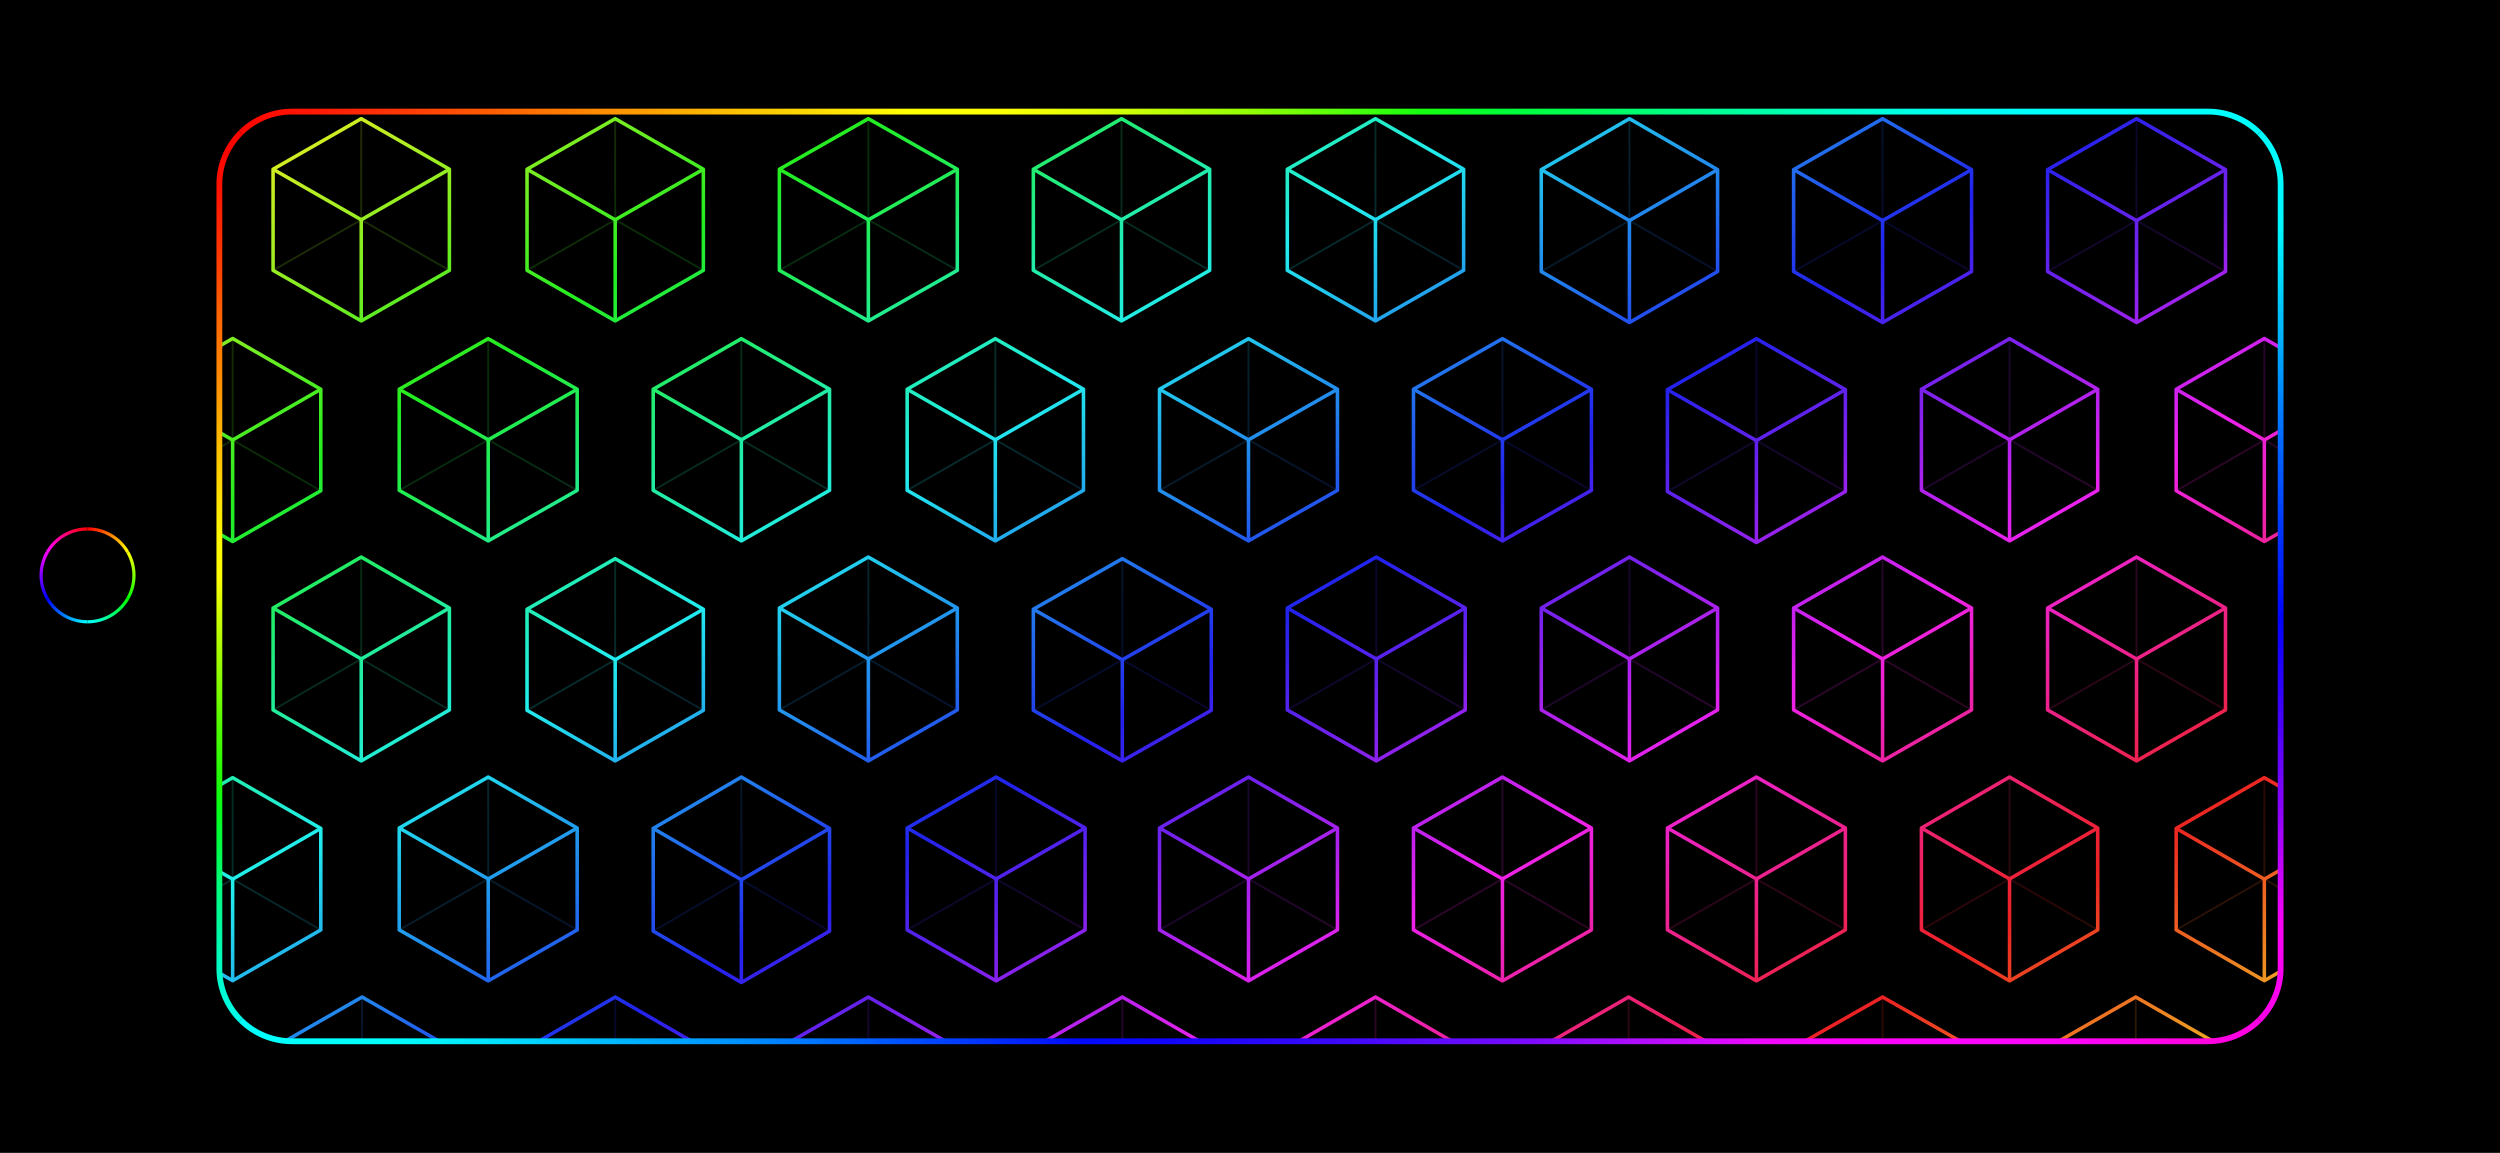
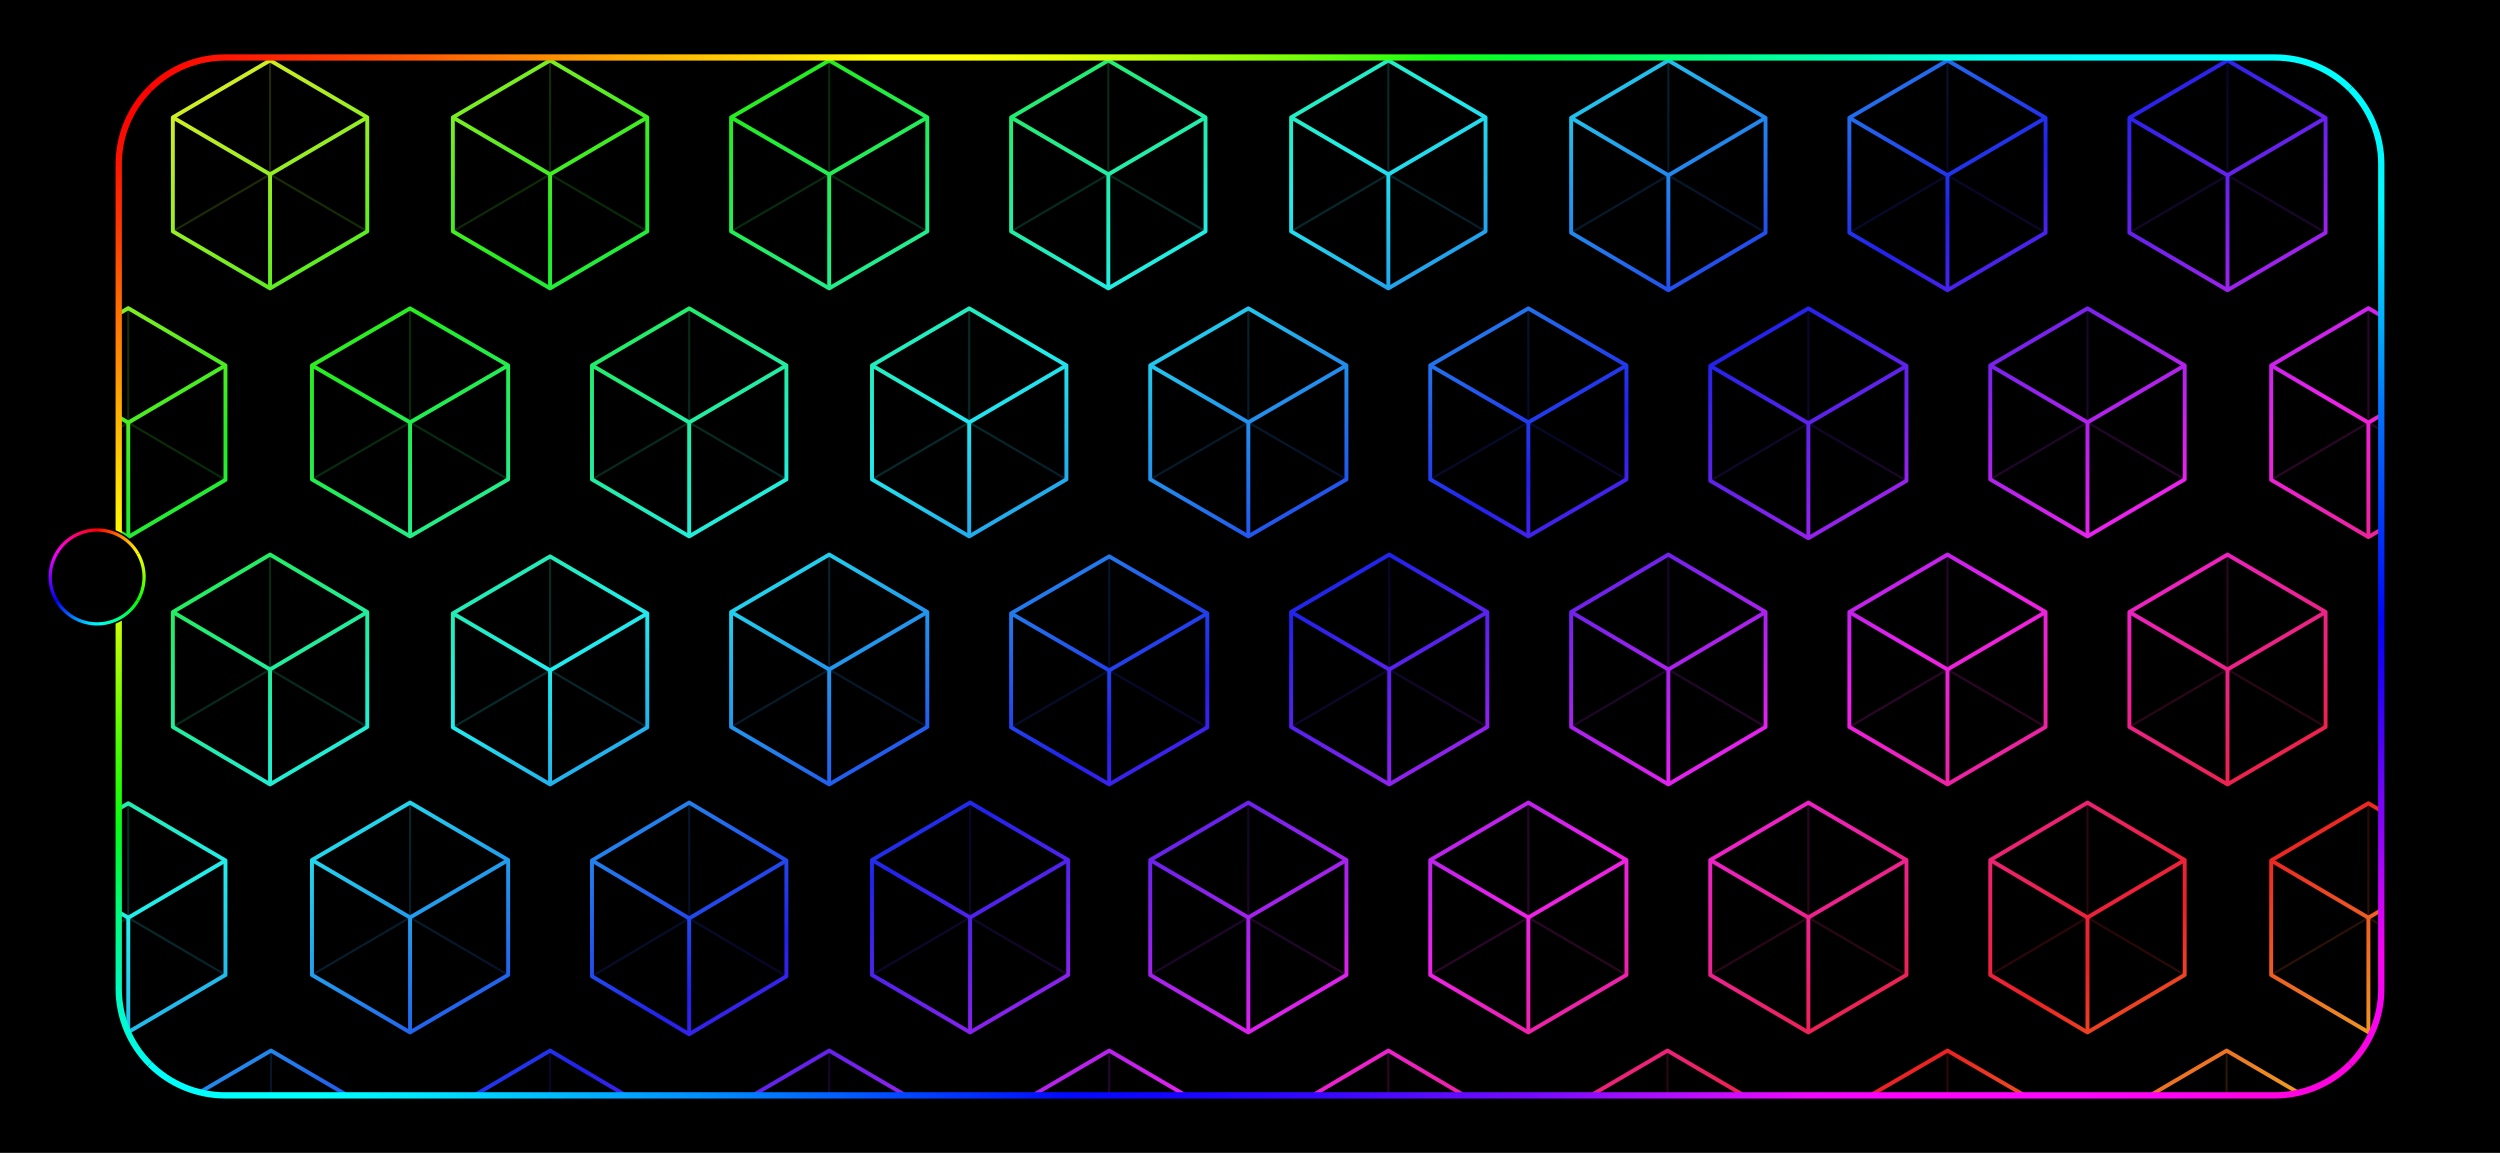
- <svg xmlns="http://www.w3.org/2000/svg" width="2342" height="1080" viewBox="0 0 2342 1080" data-frame-layout="continuous-grid">
+ <svg xmlns="http://www.w3.org/2000/svg" width="2342" height="1080" viewBox="0 0 2342 1080" data-frame-layout="continuous-grid" data-google-display="pixel_11_pro_fold_cover">
  <defs>
    <linearGradient id="rainbow" gradientUnits="userSpaceOnUse" x1="0" y1="0" x2="899.742" y2="1470.724">
      <stop offset="0" stop-color="#ed228f" />
      <stop offset="0.062" stop-color="#ed2222" />
      <stop offset="0.176" stop-color="#eded22" />
      <stop offset="0.29" stop-color="#22ed22" />
      <stop offset="0.405" stop-color="#22eded" />
      <stop offset="0.519" stop-color="#2222ed" />
      <stop offset="0.634" stop-color="#ed22ed" />
      <stop offset="0.748" stop-color="#ed2222" />
      <stop offset="0.863" stop-color="#eded22" />
      <stop offset="0.977" stop-color="#22ed22" />
      <stop offset="1" stop-color="#22ed4a" />
    </linearGradient>
    <linearGradient id="frame-top" gradientUnits="userSpaceOnUse" x1="21.6" y1="21.6" x2="2320.4" y2="21.6">
      <stop offset="0" stop-color="#fc0100" />
      <stop offset="0.042" stop-color="#ff1502" />
      <stop offset="0.083" stop-color="#ff3403" />
      <stop offset="0.125" stop-color="#ff5704" />
      <stop offset="0.167" stop-color="#ff7d03" />
      <stop offset="0.208" stop-color="#ffa003" />
      <stop offset="0.25" stop-color="#ffc101" />
      <stop offset="0.292" stop-color="#ffdd03" />
      <stop offset="0.333" stop-color="#ffff03" />
      <stop offset="0.375" stop-color="#ffff06" />
      <stop offset="0.417" stop-color="#e4ff05" />
      <stop offset="0.458" stop-color="#bcff07" />
      <stop offset="0.5" stop-color="#92ff05" />
      <stop offset="0.542" stop-color="#57ff0b" />
      <stop offset="0.583" stop-color="#16ff10" />
      <stop offset="0.625" stop-color="#00ff39" />
      <stop offset="0.667" stop-color="#00ff59" />
      <stop offset="0.708" stop-color="#00ff86" />
      <stop offset="0.75" stop-color="#00ffa8" />
      <stop offset="0.792" stop-color="#00ffce" />
      <stop offset="0.833" stop-color="#00fff0" />
      <stop offset="0.875" stop-color="#00ffff" />
      <stop offset="0.917" stop-color="#00ffff" />
      <stop offset="0.958" stop-color="#00ffff" />
      <stop offset="1" stop-color="#00fdff" />
    </linearGradient>
    <linearGradient id="frame-right" gradientUnits="userSpaceOnUse" x1="2320.4" y1="21.6" x2="2320.4" y2="1058.4">
      <stop offset="0" stop-color="#00fdff" />
      <stop offset="0.042" stop-color="#00fbfe" />
      <stop offset="0.083" stop-color="#00f9fe" />
      <stop offset="0.125" stop-color="#00f7fe" />
      <stop offset="0.167" stop-color="#00e1fd" />
      <stop offset="0.208" stop-color="#01c6fd" />
      <stop offset="0.25" stop-color="#01adfd" />
      <stop offset="0.292" stop-color="#0190fd" />
      <stop offset="0.333" stop-color="#0175fd" />
      <stop offset="0.375" stop-color="#025dfd" />
      <stop offset="0.417" stop-color="#0248fd" />
      <stop offset="0.458" stop-color="#0132fc" />
      <stop offset="0.5" stop-color="#011dfc" />
      <stop offset="0.542" stop-color="#0106fb" />
      <stop offset="0.583" stop-color="#1902fa" />
      <stop offset="0.625" stop-color="#3102fa" />
      <stop offset="0.667" stop-color="#4e02f8" />
      <stop offset="0.708" stop-color="#6c04fa" />
      <stop offset="0.75" stop-color="#8a03f9" />
      <stop offset="0.792" stop-color="#b004fb" />
      <stop offset="0.833" stop-color="#d503fa" />
      <stop offset="0.875" stop-color="#fa02f5" />
      <stop offset="0.917" stop-color="#fa02f2" />
      <stop offset="0.958" stop-color="#fb03ec" />
      <stop offset="1" stop-color="#fc01d6" />
    </linearGradient>
    <linearGradient id="frame-bottom" gradientUnits="userSpaceOnUse" x1="21.6" y1="1058.4" x2="2320.4" y2="1058.4">
      <stop offset="0" stop-color="#00fff9" />
      <stop offset="0.042" stop-color="#00ffff" />
      <stop offset="0.083" stop-color="#00ffff" />
      <stop offset="0.125" stop-color="#00e7ff" />
      <stop offset="0.167" stop-color="#00caff" />
      <stop offset="0.208" stop-color="#00adff" />
      <stop offset="0.25" stop-color="#0092ff" />
      <stop offset="0.292" stop-color="#0072ff" />
      <stop offset="0.333" stop-color="#0050ff" />
      <stop offset="0.375" stop-color="#012fff" />
      <stop offset="0.417" stop-color="#020bff" />
      <stop offset="0.458" stop-color="#1105ff" />
      <stop offset="0.5" stop-color="#2607ff" />
      <stop offset="0.542" stop-color="#3b08ff" />
      <stop offset="0.583" stop-color="#590cff" />
      <stop offset="0.625" stop-color="#720aff" />
      <stop offset="0.667" stop-color="#9c0eff" />
      <stop offset="0.708" stop-color="#c40dff" />
      <stop offset="0.75" stop-color="#f009ff" />
      <stop offset="0.792" stop-color="#ff03ff" />
      <stop offset="0.833" stop-color="#ff07ff" />
      <stop offset="0.875" stop-color="#ff06fd" />
      <stop offset="0.917" stop-color="#ff04f2" />
      <stop offset="0.958" stop-color="#ff03e1" />
      <stop offset="1" stop-color="#fd02e2" />
    </linearGradient>
    <linearGradient id="frame-left" gradientUnits="userSpaceOnUse" x1="21.6" y1="21.6" x2="21.6" y2="1058.4">
      <stop offset="0" stop-color="#fc0200" />
      <stop offset="0.042" stop-color="#fc0500" />
      <stop offset="0.083" stop-color="#fc1200" />
      <stop offset="0.125" stop-color="#fe2800" />
      <stop offset="0.167" stop-color="#fd4001" />
      <stop offset="0.208" stop-color="#fe5d01" />
      <stop offset="0.25" stop-color="#ff7702" />
      <stop offset="0.292" stop-color="#fe8f02" />
      <stop offset="0.333" stop-color="#fead03" />
      <stop offset="0.375" stop-color="#ffc702" />
      <stop offset="0.417" stop-color="#ffe204" />
      <stop offset="0.458" stop-color="#fff804" />
      <stop offset="0.5" stop-color="#fdfd06" />
      <stop offset="0.542" stop-color="#ccfd04" />
      <stop offset="0.583" stop-color="#a5fc04" />
      <stop offset="0.625" stop-color="#7afc01" />
      <stop offset="0.667" stop-color="#4bfc03" />
      <stop offset="0.708" stop-color="#28fc05" />
      <stop offset="0.75" stop-color="#06fc17" />
      <stop offset="0.792" stop-color="#00fc4a" />
      <stop offset="0.833" stop-color="#00fc7c" />
      <stop offset="0.875" stop-color="#00fa9e" />
      <stop offset="0.917" stop-color="#00fbc1" />
      <stop offset="0.958" stop-color="#00fbdb" />
      <stop offset="1" stop-color="#00ffff" />
    </linearGradient>
-     <linearGradient id="camera-0" gradientUnits="userSpaceOnUse" x1="82" y1="495.506" x2="119.667" y2="517.253">
+     <linearGradient id="camera-0" gradientUnits="userSpaceOnUse" x1="91" y1="496.523" x2="129.086" y2="518.511">
      <stop stop-color="#ff0000" />
      <stop offset="1" stop-color="#ffff00" />
    </linearGradient>
-     <linearGradient id="camera-1" gradientUnits="userSpaceOnUse" x1="119.667" y1="517.253" x2="119.667" y2="560.747">
+     <linearGradient id="camera-1" gradientUnits="userSpaceOnUse" x1="129.086" y1="518.511" x2="129.086" y2="562.489">
      <stop stop-color="#ffff00" />
      <stop offset="1" stop-color="#00ff00" />
    </linearGradient>
-     <linearGradient id="camera-2" gradientUnits="userSpaceOnUse" x1="119.667" y1="560.747" x2="82" y2="582.494">
+     <linearGradient id="camera-2" gradientUnits="userSpaceOnUse" x1="129.086" y1="562.489" x2="91" y2="584.477">
      <stop stop-color="#00ff00" />
      <stop offset="1" stop-color="#00ffff" />
    </linearGradient>
-     <linearGradient id="camera-3" gradientUnits="userSpaceOnUse" x1="82" y1="582.494" x2="44.333" y2="560.747">
+     <linearGradient id="camera-3" gradientUnits="userSpaceOnUse" x1="91" y1="584.477" x2="52.914" y2="562.489">
      <stop stop-color="#00ffff" />
      <stop offset="1" stop-color="#0000ff" />
    </linearGradient>
-     <linearGradient id="camera-4" gradientUnits="userSpaceOnUse" x1="44.333" y1="560.747" x2="44.333" y2="517.253">
+     <linearGradient id="camera-4" gradientUnits="userSpaceOnUse" x1="52.914" y1="562.489" x2="52.914" y2="518.511">
      <stop stop-color="#0000ff" />
      <stop offset="1" stop-color="#ff00ff" />
    </linearGradient>
-     <linearGradient id="camera-5" gradientUnits="userSpaceOnUse" x1="44.333" y1="517.253" x2="82" y2="495.506">
+     <linearGradient id="camera-5" gradientUnits="userSpaceOnUse" x1="52.914" y1="518.511" x2="91" y2="496.523">
      <stop stop-color="#ff00ff" />
      <stop offset="1" stop-color="#ff0000" />
    </linearGradient>
    <clipPath id="rgb-frame-clip">
-       <rect x="21.6" y="21.6" width="2298.8" height="1036.8" rx="81" />
+       <path d="M5.24,115.064 5.374,109.614 5.77,104.242 6.43,98.895 7.351,93.587 8.531,88.331 9.968,83.139 11.658,78.024 13.596,72.997 15.78,68.072 18.202,63.26 20.857,58.573 23.739,54.021 26.841,49.617 30.156,45.37 33.674,41.291 37.389,37.389 41.291,33.674 45.37,30.156 49.617,26.841 54.021,23.739 58.573,20.857 63.26,18.202 68.072,15.78 72.997,13.596 78.024,11.658 83.139,9.968 88.331,8.531 93.587,7.351 98.895,6.43 104.242,5.77 109.614,5.374 115.064,5.24 2226.936,5.24 2232.386,5.374 2237.758,5.77 2243.105,6.43 2248.413,7.351 2253.669,8.531 2258.861,9.968 2263.976,11.658 2269.003,13.596 2273.928,15.78 2278.74,18.202 2283.427,20.857 2287.979,23.739 2292.383,26.841 2296.63,30.156 2300.709,33.674 2304.611,37.389 2308.326,41.291 2311.844,45.37 2315.159,49.617 2318.261,54.021 2321.143,58.573 2323.798,63.26 2326.22,68.072 2328.404,72.997 2330.342,78.024 2332.032,83.139 2333.469,88.331 2334.649,93.587 2335.57,98.895 2336.23,104.242 2336.626,109.614 2336.76,115.064 2336.76,964.936 2336.626,970.386 2336.23,975.758 2335.57,981.105 2334.649,986.413 2333.469,991.669 2332.032,996.861 2330.342,1001.976 2328.404,1007.003 2326.22,1011.928 2323.798,1016.74 2321.143,1021.427 2318.261,1025.979 2315.159,1030.383 2311.844,1034.63 2308.326,1038.709 2304.611,1042.611 2300.709,1046.326 2296.63,1049.844 2292.383,1053.159 2287.979,1056.261 2283.427,1059.143 2278.74,1061.798 2273.928,1064.22 2269.003,1066.404 2263.976,1068.342 2258.861,1070.032 2253.669,1071.469 2248.413,1072.649 2243.105,1073.57 2237.758,1074.23 2232.386,1074.626 2226.936,1074.76 115.064,1074.76 109.614,1074.626 104.242,1074.23 98.895,1073.57 93.587,1072.649 88.331,1071.469 83.139,1070.032 78.024,1068.342 72.997,1066.404 68.072,1064.22 63.26,1061.798 58.573,1059.143 54.021,1056.261 49.617,1053.159 45.37,1049.844 41.291,1046.326 37.389,1042.611 33.674,1038.709 30.156,1034.63 26.841,1030.383 23.739,1025.979 20.857,1021.427 18.202,1016.74 15.78,1011.928 13.596,1007.003 11.658,1001.976 9.968,996.861 8.531,991.669 7.351,986.413 6.43,981.105 5.77,975.758 5.374,970.386 5.24,964.936Z" />
    </clipPath>
  </defs>
  <rect width="2342" height="1080" fill="#000" />
-   <g id="android-wallpaper-inset" transform="translate(187.36 86.4) scale(0.84)">
+   <g id="android-wallpaper-inset" transform="translate(106.455 49.091) scale(0.9090909)">
    <g clip-path="url(#rgb-frame-clip)">
-       <g transform="translate(40 40) scale(1.804 1.804) translate(-0 -349.812)">
-         <path d="M77.5,344L132,375.25L132,437.75L77.5,469L23,437.75L23,375.25ZM234.5,344L289,375.25L289,437.75L234.5,469L180,437.75L180,375.25ZM391,344L446,375.25L446,437.75L391,469L336,437.75L336,375.25ZM547.5,344L602,375.25L602,437.75L547.5,469L493,437.75L493,375.25ZM704.5,344L759,375.25L759,437.75L704.5,469L650,437.75L650,375.25ZM861.5,344L916,375.5L916,438.5L861.5,470L807,438.5L807,375.5ZM1018,344L1073,375.5L1073,438.5L1018,470L963,438.5L963,375.5ZM1175,344L1230,375.5L1230,438.5L1175,470L1120,438.5L1120,375.5ZM-2,479.882L52.5,511.257L52.5,574.007L-2,605.382L-56.5,574.007L-56.5,511.257ZM156,480L211,511.25L211,573.75L156,605L101,573.75L101,511.25ZM312.5,480L367,511.25L367,573.75L312.5,605L258,573.75L258,511.25ZM469.5,480L524,511.25L524,573.75L469.5,605L415,573.75L415,511.25ZM626,480L681,511.25L681,573.75L626,605L571,573.75L571,511.25ZM783,480L838,511.25L838,573.75L783,605L728,573.75L728,511.25ZM940,480L995,511.5L995,574.5L940,606L885,574.5L885,511.5ZM1096.5,480L1151,511.25L1151,573.75L1096.5,605L1042,573.75L1042,511.25ZM1254,479.882L1308.5,511.257L1308.5,574.007L1254,605.382L1199.5,574.007L1199.5,511.257ZM77.5,615L132,646.5L132,709.5L77.5,741L23,709.5L23,646.5ZM234.5,616L289,647.25L289,709.75L234.5,741L180,709.75L180,647.25ZM391,615L446,646.5L446,709.5L391,741L336,709.5L336,646.5ZM548,616L603,647.25L603,709.75L548,741L493,709.75L493,647.25ZM705,615L760,646.5L760,709.5L705,741L650,709.5L650,646.5ZM861.5,615L916,646.5L916,709.5L861.5,741L807,709.5L807,646.5ZM1018,615L1073,646.5L1073,709.5L1018,741L963,709.5L963,646.5ZM1175,615L1230,646.5L1230,709.5L1175,741L1120,709.5L1120,646.5ZM-2,751.379L52.5,782.754L52.5,845.504L-2,876.879L-56.5,845.504L-56.5,782.754ZM156,751L211,782.5L211,845.5L156,877L101,845.5L101,782.5ZM312.5,751L367,782.75L367,846.25L312.5,878L258,846.25L258,782.75ZM470,751L525,782.5L525,845.5L470,877L415,845.5L415,782.5ZM626,751L681,782.5L681,845.5L626,877L571,845.5L571,782.5ZM783,751L838,782.5L838,845.5L783,877L728,845.5L728,782.5ZM940,751L995,782.5L995,845.5L940,877L885,845.5L885,782.5ZM1096.5,751L1151,782.5L1151,845.5L1096.5,877L1042,845.5L1042,782.5ZM1254,751.379L1308.5,782.754L1308.5,845.504L1254,876.879L1199.5,845.504L1199.5,782.754ZM78,887L133,918.5L133,981.5L78,1013L23,981.5L23,918.5ZM234.5,887L289,918.5L289,981.5L234.5,1013L180,981.5L180,918.5ZM391,887L446,918.5L446,981.5L391,1013L336,981.5L336,918.5ZM548,887L603,918.5L603,981.5L548,1013L493,981.5L493,918.5ZM704.5,887L759,918.5L759,981.5L704.5,1013L650,981.5L650,918.5ZM861,887L916,918.5L916,981.5L861,1013L806,981.5L806,918.5ZM1018,887L1073,918.25L1073,980.75L1018,1012L963,980.75L963,918.25ZM1174.5,887L1229,918.25L1229,980.75L1174.5,1012L1120,980.75L1120,918.25Z" fill="none" stroke="url(#rainbow)" stroke-width="2.2" stroke-linejoin="round" />
-         <path d="M77.5,406.5L77.5,344M77.5,406.5L132,437.75M77.5,406.5L23,437.75M234.5,406.5L234.5,344M234.5,406.5L289,437.75M234.5,406.5L180,437.75M391,406.5L391,344M391,406.5L446,437.75M391,406.5L336,437.75M547.5,406.5L547.5,344M547.5,406.5L602,437.75M547.5,406.5L493,437.75M704.5,406.5L704.5,344M704.5,406.5L759,437.75M704.5,406.5L650,437.75M861.5,407L861.5,344M861.5,407L916,438.5M861.5,407L807,438.5M1018,407L1018,344M1018,407L1073,438.5M1018,407L963,438.5M1175,407L1175,344M1175,407L1230,438.5M1175,407L1120,438.5M-2,542.632L-2,479.882M-2,542.632L52.5,574.007M-2,542.632L-56.5,574.007M156,542.5L156,480M156,542.5L211,573.75M156,542.5L101,573.75M312.5,542.5L312.5,480M312.5,542.5L367,573.75M312.5,542.5L258,573.75M469.5,542.5L469.5,480M469.5,542.5L524,573.75M469.5,542.5L415,573.75M626,542.5L626,480M626,542.5L681,573.75M626,542.5L571,573.75M783,542.5L783,480M783,542.5L838,573.75M783,542.5L728,573.75M940,543L940,480M940,543L995,574.5M940,543L885,574.5M1096.5,542.5L1096.5,480M1096.5,542.5L1151,573.75M1096.5,542.5L1042,573.75M1254,542.632L1254,479.882M1254,542.632L1308.5,574.007M1254,542.632L1199.5,574.007M77.5,678L77.5,615M77.5,678L132,709.5M77.5,678L23,709.5M234.5,678.5L234.5,616M234.5,678.5L289,709.75M234.5,678.5L180,709.75M391,678L391,615M391,678L446,709.5M391,678L336,709.5M548,678.5L548,616M548,678.5L603,709.75M548,678.5L493,709.75M705,678L705,615M705,678L760,709.5M705,678L650,709.5M861.5,678L861.5,615M861.5,678L916,709.5M861.5,678L807,709.5M1018,678L1018,615M1018,678L1073,709.5M1018,678L963,709.5M1175,678L1175,615M1175,678L1230,709.5M1175,678L1120,709.5M-2,814.129L-2,751.379M-2,814.129L52.5,845.504M-2,814.129L-56.5,845.504M156,814L156,751M156,814L211,845.5M156,814L101,845.5M312.5,814.5L312.5,751M312.5,814.5L367,846.25M312.5,814.5L258,846.25M470,814L470,751M470,814L525,845.5M470,814L415,845.5M626,814L626,751M626,814L681,845.5M626,814L571,845.5M783,814L783,751M783,814L838,845.5M783,814L728,845.5M940,814L940,751M940,814L995,845.5M940,814L885,845.5M1096.5,814L1096.5,751M1096.5,814L1151,845.5M1096.5,814L1042,845.5M1254,814.129L1254,751.379M1254,814.129L1308.5,845.504M1254,814.129L1199.5,845.504M78,950L78,887M78,950L133,981.5M78,950L23,981.5M234.5,950L234.5,887M234.5,950L289,981.5M234.5,950L180,981.5M391,950L391,887M391,950L446,981.5M391,950L336,981.5M548,950L548,887M548,950L603,981.5M548,950L493,981.5M704.5,950L704.5,887M704.5,950L759,981.5M704.5,950L650,981.5M861,950L861,887M861,950L916,981.5M861,950L806,981.5M1018,949.5L1018,887M1018,949.5L1073,980.75M1018,949.5L963,980.75M1174.5,949.5L1174.5,887M1174.5,949.5L1229,980.75M1174.5,949.5L1120,980.75" fill="none" stroke="url(#rainbow)" stroke-width="1.2" opacity="0.18" />
-         <path d="M77.5,406.5L132,375.25M77.5,406.5L77.5,469M77.5,406.5L23,375.25M234.5,406.5L289,375.25M234.5,406.5L234.5,469M234.5,406.5L180,375.25M391,406.5L446,375.25M391,406.5L391,469M391,406.5L336,375.25M547.5,406.5L602,375.25M547.5,406.5L547.5,469M547.5,406.5L493,375.25M704.5,406.5L759,375.25M704.5,406.5L704.5,469M704.5,406.5L650,375.25M861.5,407L916,375.5M861.5,407L861.5,470M861.5,407L807,375.5M1018,407L1073,375.5M1018,407L1018,470M1018,407L963,375.5M1175,407L1230,375.5M1175,407L1175,470M1175,407L1120,375.5M-2,542.632L52.5,511.257M-2,542.632L-2,605.382M-2,542.632L-56.5,511.257M156,542.5L211,511.25M156,542.5L156,605M156,542.5L101,511.25M312.5,542.5L367,511.25M312.5,542.5L312.5,605M312.5,542.5L258,511.25M469.5,542.5L524,511.25M469.5,542.5L469.5,605M469.5,542.5L415,511.25M626,542.5L681,511.25M626,542.5L626,605M626,542.5L571,511.25M783,542.5L838,511.25M783,542.5L783,605M783,542.5L728,511.25M940,543L995,511.5M940,543L940,606M940,543L885,511.5M1096.5,542.5L1151,511.25M1096.5,542.5L1096.5,605M1096.5,542.5L1042,511.25M1254,542.632L1308.5,511.257M1254,542.632L1254,605.382M1254,542.632L1199.5,511.257M77.5,678L132,646.5M77.5,678L77.5,741M77.5,678L23,646.5M234.5,678.5L289,647.25M234.5,678.5L234.5,741M234.5,678.5L180,647.25M391,678L446,646.5M391,678L391,741M391,678L336,646.5M548,678.5L603,647.25M548,678.5L548,741M548,678.5L493,647.25M705,678L760,646.5M705,678L705,741M705,678L650,646.5M861.5,678L916,646.5M861.5,678L861.5,741M861.5,678L807,646.5M1018,678L1073,646.5M1018,678L1018,741M1018,678L963,646.5M1175,678L1230,646.5M1175,678L1175,741M1175,678L1120,646.5M-2,814.129L52.5,782.754M-2,814.129L-2,876.879M-2,814.129L-56.5,782.754M156,814L211,782.5M156,814L156,877M156,814L101,782.5M312.5,814.5L367,782.75M312.5,814.5L312.5,878M312.5,814.5L258,782.75M470,814L525,782.5M470,814L470,877M470,814L415,782.5M626,814L681,782.5M626,814L626,877M626,814L571,782.5M783,814L838,782.5M783,814L783,877M783,814L728,782.5M940,814L995,782.5M940,814L940,877M940,814L885,782.5M1096.5,814L1151,782.5M1096.5,814L1096.5,877M1096.5,814L1042,782.5M1254,814.129L1308.5,782.754M1254,814.129L1254,876.879M1254,814.129L1199.5,782.754M78,950L133,918.5M78,950L78,1013M78,950L23,918.5M234.5,950L289,918.5M234.5,950L234.5,1013M234.5,950L180,918.5M391,950L446,918.5M391,950L391,1013M391,950L336,918.5M548,950L603,918.5M548,950L548,1013M548,950L493,918.5M704.5,950L759,918.5M704.5,950L704.5,1013M704.5,950L650,918.5M861,950L916,918.5M861,950L861,1013M861,950L806,918.5M1018,949.5L1073,918.25M1018,949.5L1018,1012M1018,949.5L963,918.25M1174.5,949.5L1229,918.25M1174.5,949.5L1174.5,1012M1174.5,949.5L1120,918.25" fill="none" stroke="url(#rainbow)" stroke-width="2.2" />
+       <g transform="scale(1.018792 1.041667) translate(-21.6 -21.6)">
+         <g transform="translate(40 40) scale(1.804 1.804) translate(-0 -349.812)">
+           <path d="M77.5,344L132,375.25L132,437.75L77.5,469L23,437.75L23,375.25ZM234.5,344L289,375.25L289,437.75L234.5,469L180,437.75L180,375.25ZM391,344L446,375.25L446,437.75L391,469L336,437.75L336,375.25ZM547.5,344L602,375.25L602,437.75L547.5,469L493,437.75L493,375.25ZM704.5,344L759,375.25L759,437.75L704.5,469L650,437.75L650,375.25ZM861.5,344L916,375.5L916,438.5L861.5,470L807,438.5L807,375.5ZM1018,344L1073,375.5L1073,438.5L1018,470L963,438.5L963,375.5ZM1175,344L1230,375.5L1230,438.5L1175,470L1120,438.5L1120,375.5ZM-2,479.882L52.5,511.257L52.5,574.007L-2,605.382L-56.5,574.007L-56.5,511.257ZM156,480L211,511.25L211,573.75L156,605L101,573.75L101,511.25ZM312.5,480L367,511.25L367,573.75L312.5,605L258,573.75L258,511.25ZM469.5,480L524,511.25L524,573.75L469.5,605L415,573.75L415,511.25ZM626,480L681,511.25L681,573.75L626,605L571,573.75L571,511.25ZM783,480L838,511.25L838,573.75L783,605L728,573.75L728,511.25ZM940,480L995,511.5L995,574.5L940,606L885,574.5L885,511.5ZM1096.5,480L1151,511.25L1151,573.75L1096.5,605L1042,573.75L1042,511.25ZM1254,479.882L1308.5,511.257L1308.5,574.007L1254,605.382L1199.5,574.007L1199.5,511.257ZM77.5,615L132,646.5L132,709.5L77.5,741L23,709.5L23,646.5ZM234.5,616L289,647.25L289,709.75L234.5,741L180,709.75L180,647.25ZM391,615L446,646.5L446,709.5L391,741L336,709.5L336,646.5ZM548,616L603,647.25L603,709.75L548,741L493,709.75L493,647.25ZM705,615L760,646.5L760,709.5L705,741L650,709.5L650,646.5ZM861.5,615L916,646.5L916,709.5L861.5,741L807,709.5L807,646.5ZM1018,615L1073,646.5L1073,709.5L1018,741L963,709.5L963,646.5ZM1175,615L1230,646.5L1230,709.5L1175,741L1120,709.5L1120,646.5ZM-2,751.379L52.5,782.754L52.5,845.504L-2,876.879L-56.5,845.504L-56.5,782.754ZM156,751L211,782.5L211,845.5L156,877L101,845.5L101,782.5ZM312.5,751L367,782.75L367,846.25L312.5,878L258,846.25L258,782.75ZM470,751L525,782.5L525,845.5L470,877L415,845.5L415,782.5ZM626,751L681,782.5L681,845.5L626,877L571,845.5L571,782.5ZM783,751L838,782.5L838,845.5L783,877L728,845.5L728,782.5ZM940,751L995,782.5L995,845.5L940,877L885,845.5L885,782.5ZM1096.5,751L1151,782.5L1151,845.5L1096.5,877L1042,845.5L1042,782.5ZM1254,751.379L1308.5,782.754L1308.5,845.504L1254,876.879L1199.5,845.504L1199.5,782.754ZM78,887L133,918.5L133,981.5L78,1013L23,981.5L23,918.5ZM234.5,887L289,918.5L289,981.5L234.5,1013L180,981.5L180,918.5ZM391,887L446,918.5L446,981.5L391,1013L336,981.5L336,918.5ZM548,887L603,918.5L603,981.5L548,1013L493,981.5L493,918.5ZM704.5,887L759,918.5L759,981.5L704.5,1013L650,981.5L650,918.5ZM861,887L916,918.5L916,981.5L861,1013L806,981.5L806,918.5ZM1018,887L1073,918.25L1073,980.75L1018,1012L963,980.75L963,918.25ZM1174.5,887L1229,918.25L1229,980.75L1174.5,1012L1120,980.75L1120,918.25Z" fill="none" stroke="url(#rainbow)" stroke-width="2.2" stroke-linejoin="round" />
+           <path d="M77.5,406.5L77.5,344M77.5,406.5L132,437.75M77.5,406.5L23,437.75M234.5,406.5L234.5,344M234.5,406.5L289,437.75M234.5,406.5L180,437.75M391,406.5L391,344M391,406.5L446,437.75M391,406.5L336,437.75M547.5,406.5L547.5,344M547.5,406.5L602,437.75M547.5,406.5L493,437.75M704.5,406.5L704.5,344M704.5,406.5L759,437.75M704.5,406.5L650,437.75M861.5,407L861.5,344M861.5,407L916,438.5M861.5,407L807,438.5M1018,407L1018,344M1018,407L1073,438.5M1018,407L963,438.5M1175,407L1175,344M1175,407L1230,438.5M1175,407L1120,438.5M-2,542.632L-2,479.882M-2,542.632L52.5,574.007M-2,542.632L-56.5,574.007M156,542.5L156,480M156,542.5L211,573.75M156,542.5L101,573.75M312.5,542.5L312.5,480M312.5,542.5L367,573.75M312.5,542.5L258,573.75M469.5,542.5L469.5,480M469.5,542.5L524,573.75M469.5,542.5L415,573.75M626,542.5L626,480M626,542.5L681,573.75M626,542.5L571,573.75M783,542.5L783,480M783,542.5L838,573.75M783,542.5L728,573.75M940,543L940,480M940,543L995,574.5M940,543L885,574.5M1096.5,542.5L1096.5,480M1096.5,542.5L1151,573.75M1096.5,542.5L1042,573.75M1254,542.632L1254,479.882M1254,542.632L1308.5,574.007M1254,542.632L1199.5,574.007M77.5,678L77.5,615M77.5,678L132,709.5M77.5,678L23,709.5M234.5,678.5L234.5,616M234.5,678.5L289,709.75M234.5,678.5L180,709.75M391,678L391,615M391,678L446,709.5M391,678L336,709.5M548,678.5L548,616M548,678.5L603,709.75M548,678.5L493,709.75M705,678L705,615M705,678L760,709.5M705,678L650,709.5M861.5,678L861.5,615M861.5,678L916,709.5M861.5,678L807,709.5M1018,678L1018,615M1018,678L1073,709.5M1018,678L963,709.5M1175,678L1175,615M1175,678L1230,709.5M1175,678L1120,709.5M-2,814.129L-2,751.379M-2,814.129L52.5,845.504M-2,814.129L-56.5,845.504M156,814L156,751M156,814L211,845.5M156,814L101,845.5M312.5,814.5L312.5,751M312.5,814.5L367,846.25M312.5,814.5L258,846.25M470,814L470,751M470,814L525,845.5M470,814L415,845.5M626,814L626,751M626,814L681,845.5M626,814L571,845.5M783,814L783,751M783,814L838,845.5M783,814L728,845.5M940,814L940,751M940,814L995,845.5M940,814L885,845.5M1096.5,814L1096.5,751M1096.5,814L1151,845.5M1096.5,814L1042,845.5M1254,814.129L1254,751.379M1254,814.129L1308.5,845.504M1254,814.129L1199.5,845.504M78,950L78,887M78,950L133,981.5M78,950L23,981.5M234.5,950L234.5,887M234.5,950L289,981.5M234.5,950L180,981.5M391,950L391,887M391,950L446,981.5M391,950L336,981.5M548,950L548,887M548,950L603,981.5M548,950L493,981.5M704.5,950L704.5,887M704.5,950L759,981.5M704.5,950L650,981.5M861,950L861,887M861,950L916,981.5M861,950L806,981.5M1018,949.5L1018,887M1018,949.5L1073,980.75M1018,949.5L963,980.75M1174.5,949.5L1174.5,887M1174.5,949.5L1229,980.75M1174.5,949.5L1120,980.75" fill="none" stroke="url(#rainbow)" stroke-width="1.2" opacity="0.18" />
+           <path d="M77.5,406.5L132,375.25M77.5,406.5L77.5,469M77.5,406.5L23,375.25M234.5,406.5L289,375.25M234.5,406.5L234.5,469M234.5,406.5L180,375.25M391,406.5L446,375.25M391,406.5L391,469M391,406.5L336,375.25M547.5,406.5L602,375.25M547.5,406.5L547.5,469M547.5,406.5L493,375.25M704.5,406.5L759,375.25M704.5,406.5L704.5,469M704.5,406.5L650,375.25M861.5,407L916,375.5M861.5,407L861.5,470M861.5,407L807,375.5M1018,407L1073,375.5M1018,407L1018,470M1018,407L963,375.5M1175,407L1230,375.5M1175,407L1175,470M1175,407L1120,375.5M-2,542.632L52.5,511.257M-2,542.632L-2,605.382M-2,542.632L-56.5,511.257M156,542.5L211,511.25M156,542.5L156,605M156,542.5L101,511.25M312.5,542.5L367,511.25M312.5,542.5L312.5,605M312.5,542.5L258,511.25M469.5,542.5L524,511.25M469.5,542.5L469.5,605M469.5,542.5L415,511.25M626,542.5L681,511.25M626,542.5L626,605M626,542.5L571,511.25M783,542.5L838,511.25M783,542.5L783,605M783,542.5L728,511.25M940,543L995,511.5M940,543L940,606M940,543L885,511.5M1096.5,542.5L1151,511.25M1096.5,542.5L1096.5,605M1096.5,542.5L1042,511.25M1254,542.632L1308.5,511.257M1254,542.632L1254,605.382M1254,542.632L1199.5,511.257M77.5,678L132,646.5M77.5,678L77.5,741M77.5,678L23,646.5M234.5,678.5L289,647.25M234.5,678.5L234.5,741M234.5,678.5L180,647.25M391,678L446,646.5M391,678L391,741M391,678L336,646.5M548,678.5L603,647.25M548,678.5L548,741M548,678.5L493,647.25M705,678L760,646.5M705,678L705,741M705,678L650,646.5M861.5,678L916,646.5M861.5,678L861.5,741M861.5,678L807,646.5M1018,678L1073,646.5M1018,678L1018,741M1018,678L963,646.5M1175,678L1230,646.5M1175,678L1175,741M1175,678L1120,646.5M-2,814.129L52.5,782.754M-2,814.129L-2,876.879M-2,814.129L-56.5,782.754M156,814L211,782.5M156,814L156,877M156,814L101,782.5M312.5,814.5L367,782.75M312.5,814.5L312.5,878M312.5,814.5L258,782.75M470,814L525,782.5M470,814L470,877M470,814L415,782.5M626,814L681,782.5M626,814L626,877M626,814L571,782.5M783,814L838,782.5M783,814L783,877M783,814L728,782.5M940,814L995,782.5M940,814L940,877M940,814L885,782.5M1096.5,814L1151,782.5M1096.5,814L1096.5,877M1096.5,814L1042,782.5M1254,814.129L1308.5,782.754M1254,814.129L1254,876.879M1254,814.129L1199.5,782.754M78,950L133,918.5M78,950L78,1013M78,950L23,918.5M234.5,950L289,918.5M234.5,950L234.5,1013M234.5,950L180,918.5M391,950L446,918.5M391,950L391,1013M391,950L336,918.5M548,950L603,918.5M548,950L548,1013M548,950L493,918.5M704.5,950L759,918.5M704.5,950L704.5,1013M704.5,950L650,918.5M861,950L916,918.5M861,950L861,1013M861,950L806,918.5M1018,949.5L1073,918.25M1018,949.5L1018,1012M1018,949.5L963,918.25M1174.5,949.5L1229,918.25M1174.5,949.5L1174.5,1012M1174.5,949.5L1120,918.25" fill="none" stroke="url(#rainbow)" stroke-width="2.2" />
+         </g>
      </g>
    </g>
-     <path d="M45.324,45.324A81,81 0 0 1 102.6,21.6L2239.4,21.6A81,81 0 0 1 2296.676,45.324" fill="none" stroke="url(#frame-top)" stroke-width="6.48" stroke-linecap="butt" />
-     <path d="M2296.676,45.324A81,81 0 0 1 2320.4,102.6L2320.4,977.4A81,81 0 0 1 2296.676,1034.676" fill="none" stroke="url(#frame-right)" stroke-width="6.48" stroke-linecap="butt" />
-     <path d="M2296.676,1034.676A81,81 0 0 1 2239.4,1058.4L102.6,1058.4A81,81 0 0 1 45.324,1034.676" fill="none" stroke="url(#frame-bottom)" stroke-width="6.48" stroke-linecap="butt" />
-     <path d="M45.324,1034.676A81,81 0 0 1 21.6,977.4L21.6,102.6A81,81 0 0 1 45.324,45.324" fill="none" stroke="url(#frame-left)" stroke-width="6.48" stroke-linecap="butt" />
+     <path d="M37.389,37.389 41.291,33.674 45.37,30.156 49.617,26.841 54.021,23.739 58.573,20.857 63.26,18.202 68.072,15.78 72.997,13.596 78.024,11.658 83.139,9.968 88.331,8.531 93.587,7.351 98.895,6.43 104.242,5.77 109.614,5.374 115.064,5.24 2226.936,5.24 2232.386,5.374 2237.758,5.77 2243.105,6.43 2248.413,7.351 2253.669,8.531 2258.861,9.968 2263.976,11.658 2269.003,13.596 2273.928,15.78 2278.74,18.202 2283.427,20.857 2287.979,23.739 2292.383,26.841 2296.63,30.156 2300.709,33.674 2304.611,37.389" fill="none" stroke="url(#frame-top)" stroke-width="6.48" stroke-linecap="butt" stroke-linejoin="round" />
+     <path d="M2304.611,37.389 2308.326,41.291 2311.844,45.37 2315.159,49.617 2318.261,54.021 2321.143,58.573 2323.798,63.26 2326.22,68.072 2328.404,72.997 2330.342,78.024 2332.032,83.139 2333.469,88.331 2334.649,93.587 2335.57,98.895 2336.23,104.242 2336.626,109.614 2336.76,115.064 2336.76,964.936 2336.626,970.386 2336.23,975.758 2335.57,981.105 2334.649,986.413 2333.469,991.669 2332.032,996.861 2330.342,1001.976 2328.404,1007.003 2326.22,1011.928 2323.798,1016.74 2321.143,1021.427 2318.261,1025.979 2315.159,1030.383 2311.844,1034.63 2308.326,1038.709 2304.611,1042.611" fill="none" stroke="url(#frame-right)" stroke-width="6.48" stroke-linecap="butt" stroke-linejoin="round" />
+     <path d="M2304.611,1042.611 2300.709,1046.326 2296.63,1049.844 2292.383,1053.159 2287.979,1056.261 2283.427,1059.143 2278.74,1061.798 2273.928,1064.22 2269.003,1066.404 2263.976,1068.342 2258.861,1070.032 2253.669,1071.469 2248.413,1072.649 2243.105,1073.57 2237.758,1074.23 2232.386,1074.626 2226.936,1074.76 115.064,1074.76 109.614,1074.626 104.242,1074.23 98.895,1073.57 93.587,1072.649 88.331,1071.469 83.139,1070.032 78.024,1068.342 72.997,1066.404 68.072,1064.22 63.26,1061.798 58.573,1059.143 54.021,1056.261 49.617,1053.159 45.37,1049.844 41.291,1046.326 37.389,1042.611" fill="none" stroke="url(#frame-bottom)" stroke-width="6.48" stroke-linecap="butt" stroke-linejoin="round" />
+     <path d="M37.389,1042.611 33.674,1038.709 30.156,1034.63 26.841,1030.383 23.739,1025.979 20.857,1021.427 18.202,1016.74 15.78,1011.928 13.596,1007.003 11.658,1001.976 9.968,996.861 8.531,991.669 7.351,986.413 6.43,981.105 5.77,975.758 5.374,970.386 5.24,964.936 5.24,115.064 5.374,109.614 5.77,104.242 6.43,98.895 7.351,93.587 8.531,88.331 9.968,83.139 11.658,78.024 13.596,72.997 15.78,68.072 18.202,63.26 20.857,58.573 23.739,54.021 26.841,49.617 30.156,45.37 33.674,41.291 37.389,37.389" fill="none" stroke="url(#frame-left)" stroke-width="6.48" stroke-linecap="butt" stroke-linejoin="round" />
  </g>
-   <circle cx="82" cy="539" r="46.5" fill="#000" />
-   <path d="M82,495.506A43.494,43.494 0 0 1 119.667,517.253" fill="none" stroke="url(#camera-0)" stroke-width="3.012" />
-   <path d="M119.667,517.253A43.494,43.494 0 0 1 119.667,560.747" fill="none" stroke="url(#camera-1)" stroke-width="3.012" />
-   <path d="M119.667,560.747A43.494,43.494 0 0 1 82,582.494" fill="none" stroke="url(#camera-2)" stroke-width="3.012" />
-   <path d="M82,582.494A43.494,43.494 0 0 1 44.333,560.747" fill="none" stroke="url(#camera-3)" stroke-width="3.012" />
-   <path d="M44.333,560.747A43.494,43.494 0 0 1 44.333,517.253" fill="none" stroke="url(#camera-4)" stroke-width="3.012" />
-   <path d="M44.333,517.253A43.494,43.494 0 0 1 82,495.506" fill="none" stroke="url(#camera-5)" stroke-width="3.012" />
+   <circle cx="91" cy="540.5" r="47" fill="#000" />
+   <path d="M91,496.523A43.977,43.977 0 0 1 129.086,518.511" fill="none" stroke="url(#camera-0)" stroke-width="3.045" />
+   <path d="M129.086,518.511A43.977,43.977 0 0 1 129.086,562.489" fill="none" stroke="url(#camera-1)" stroke-width="3.045" />
+   <path d="M129.086,562.489A43.977,43.977 0 0 1 91,584.477" fill="none" stroke="url(#camera-2)" stroke-width="3.045" />
+   <path d="M91,584.477A43.977,43.977 0 0 1 52.914,562.489" fill="none" stroke="url(#camera-3)" stroke-width="3.045" />
+   <path d="M52.914,562.489A43.977,43.977 0 0 1 52.914,518.511" fill="none" stroke="url(#camera-4)" stroke-width="3.045" />
+   <path d="M52.914,518.511A43.977,43.977 0 0 1 91,496.523" fill="none" stroke="url(#camera-5)" stroke-width="3.045" />
</svg>
